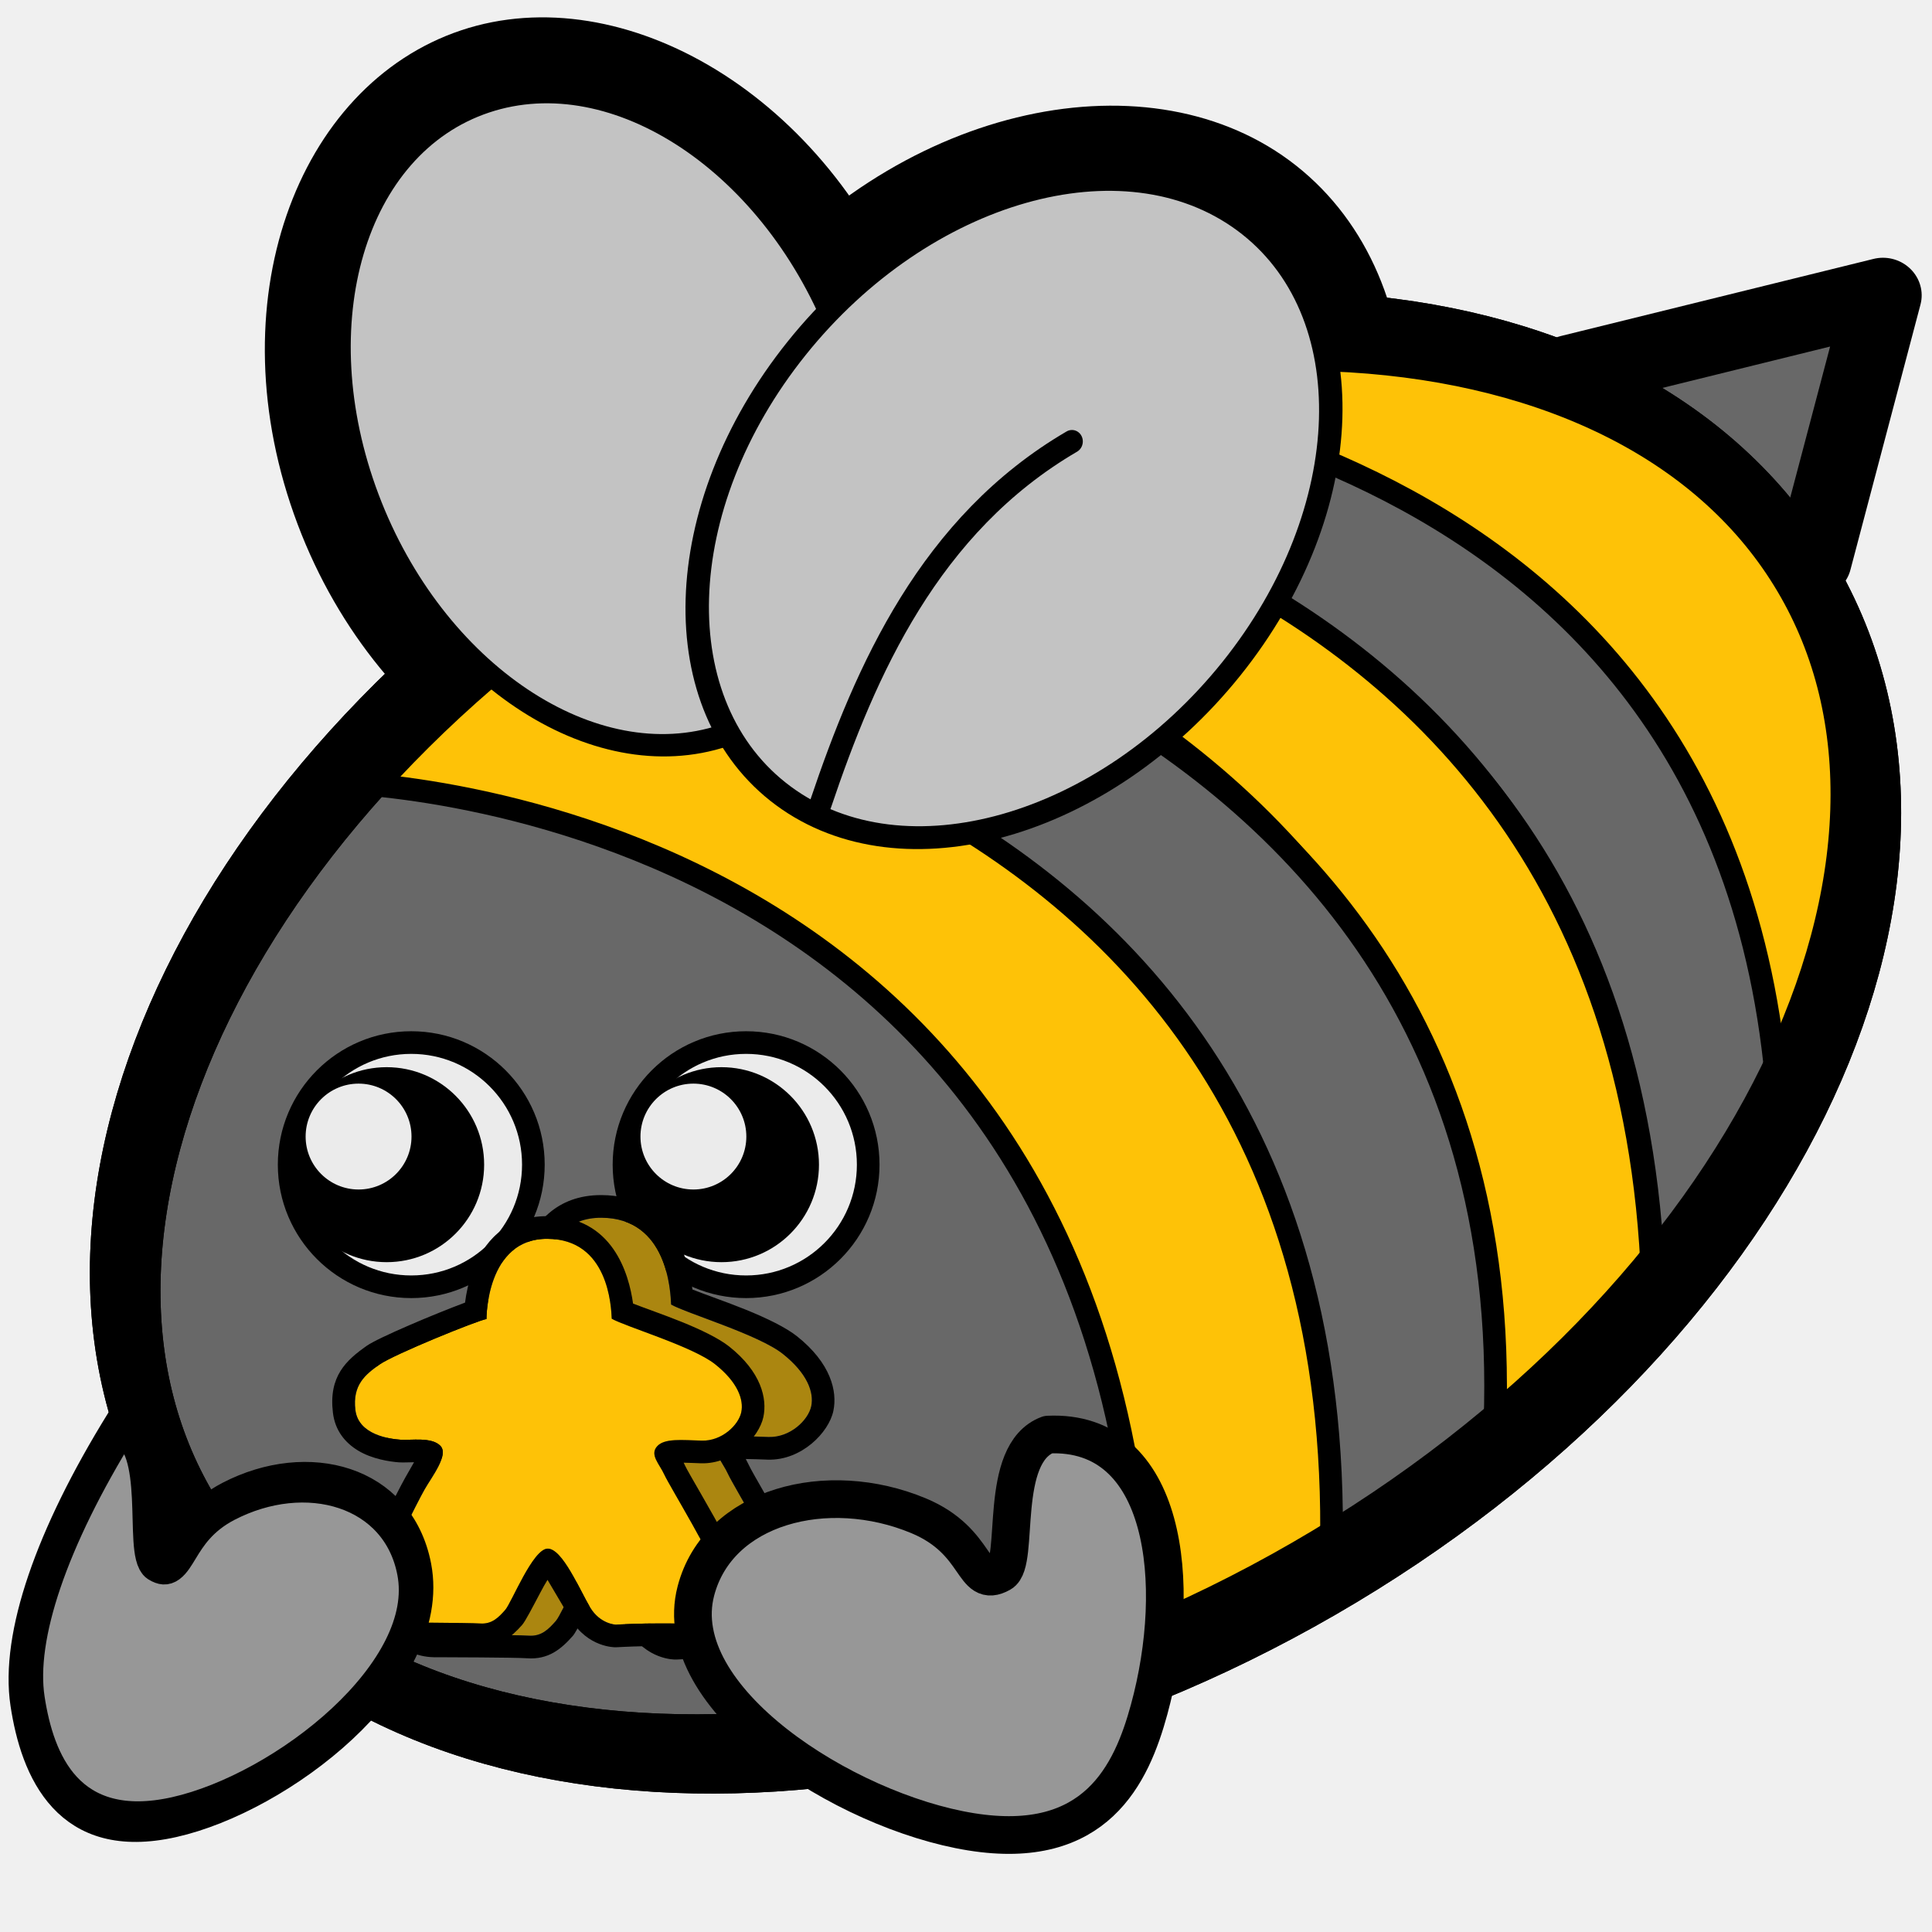
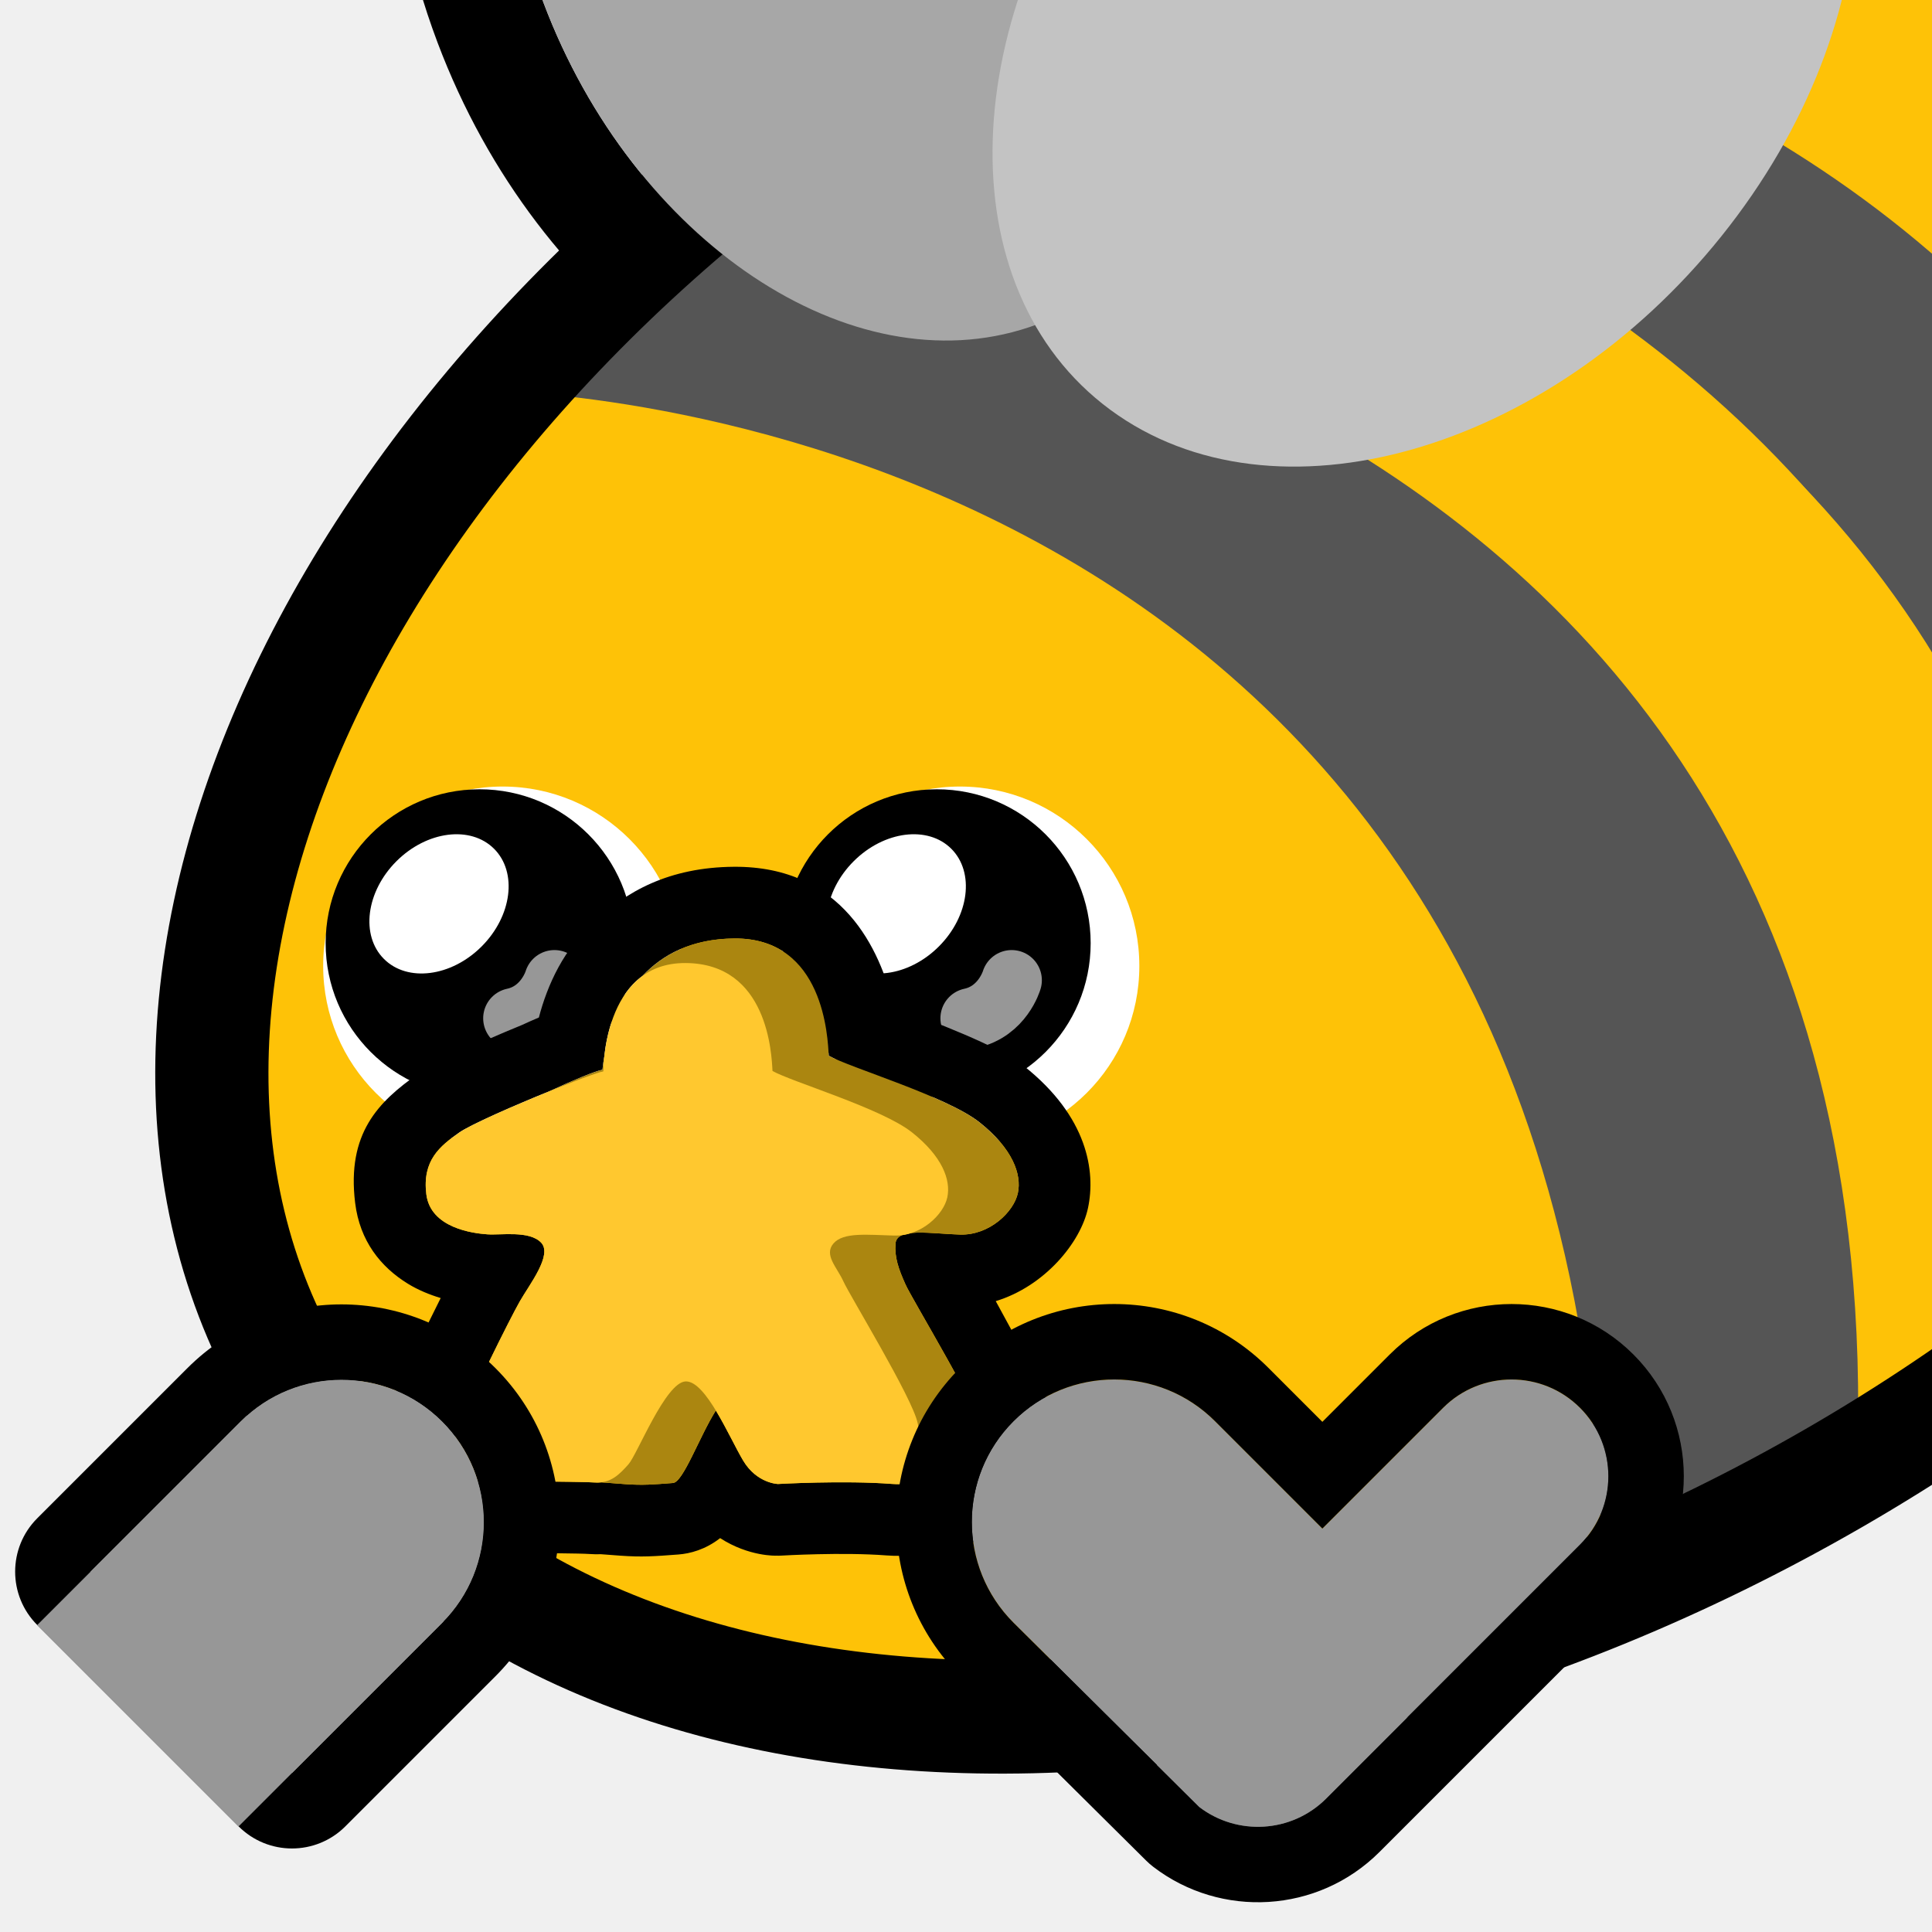
<svg xmlns="http://www.w3.org/2000/svg" width="100%" height="100%" viewBox="0 0 256 256" version="1.1" xml:space="preserve" style="fill-rule:evenodd;clip-rule:evenodd;stroke-linecap:round;stroke-linejoin:round;stroke-miterlimit:1.5;">
-   <g transform="matrix(1,0,0,1,-1967,-1124)">
-     <g id="blobbee_meeple" transform="matrix(1,0,0,1,1967,1124.7)">
-       <rect x="0" y="0" width="256" height="256" style="fill:none;" />
-       <g id="Sting" transform="matrix(0.78314,0.139967,-0.135634,0.7589,67.2303,-21.11)">
-         <path d="M189.771,56.854L238.765,34.355L235.05,81.388" style="fill:rgb(104,104,104);stroke:black;stroke-width:12.77px;" />
+   <rect id="blobbee_meeple" x="-0" y="0" width="256" height="256" style="fill:none;" />
+   <clipPath id="_clip1">
+     <rect x="-0" y="0" width="256" height="256" />
+   </clipPath>
+   <g clip-path="url(#_clip1)">
+     <path id="Wings-outline" d="M130.856,59.756C103.019,62.47 71.403,41.235 57.982,5.65C42.637,-35.039 58.037,-75.299 88.386,-85.447C112.041,-93.356 140.798,-81.45 159.283,-56.218C186.131,-74.864 218.386,-77.209 239.378,-61.728C266.807,-41.5 268.887,4.414 239.797,40.686C211.162,76.39 165.207,86.274 138.208,66.364C135.509,64.373 133.058,62.162 130.856,59.756ZM137.155,43.08C139.645,47.429 142.961,51.231 147.111,54.291C168.802,70.288 205.09,59.987 228.095,31.302C251.1,2.617 252.167,-33.659 230.475,-49.656C210.553,-64.348 178.317,-56.856 155.368,-33.312C142.407,-61.872 115.433,-78.674 93.143,-71.221C69.559,-63.336 60.093,-31.263 72.017,0.357C83.942,31.976 112.771,51.244 136.356,43.359C136.624,43.269 136.89,43.176 137.155,43.08Z" />
+     <path id="Body" d="M127.902,1.921C208.729,-44.745 300.137,-39.183 331.897,14.333C363.657,67.85 323.82,149.185 242.993,195.851C162.165,242.517 70.758,236.955 38.998,183.439C7.237,129.922 47.074,48.587 127.902,1.921Z" style="fill:rgb(254,194,7);" />
+     <g id="Stripes">
+       <path d="M188.793,-16.095C187.039,-14.699 315.054,-20.58 327.076,109.803C391.095,-61.796 189.429,-29.021 188.793,-16.095Z" style="fill:rgb(85,85,85);" />
+       <path d="M327.076,111.159C319.401,-14.647 191.893,-17.614 192.59,-21.35L145.073,-3.751C145.073,-3.751 299.034,-6.142 304.518,142.104L323.15,113.42" style="fill:rgb(254,194,7);" />
+       <path d="M275.897,172.628L304.252,142.104C298.868,-6.332 141.84,-8.914 141.842,-8.859L116.671,5.99C116.437,6.032 279.066,19.108 275.897,172.628Z" style="fill:rgb(85,85,85);" />
+       <path d="M118.8,6.104L91.65,27.286C91.65,27.286 247.73,42.825 246.071,194.336L275.383,174.688C286.256,24.404 117.148,7.374 114.749,9.264" style="fill:rgb(254,194,7);" />
+       <path d="M85.819,30.174L65.463,51.814C65.463,51.814 209.143,53.111 212.42,209.36L246.071,194.336C251.812,38.125 90.484,31.835 85.819,30.174Z" style="fill:rgb(85,85,85);" />
+     </g>
+     <path id="Body-outline" d="M127.902,1.921C208.729,-44.745 300.137,-39.183 331.897,14.333C363.657,67.85 323.82,149.185 242.993,195.851C162.165,242.517 70.758,236.955 38.998,183.439C7.237,129.922 47.074,48.587 127.902,1.921Z" style="fill:none;stroke:black;stroke-width:15px;" />
+     <g id="Wings">
+       <path id="Back-wing" d="M93.143,-71.221C116.727,-79.107 145.556,-59.838 157.481,-28.219C169.406,3.4 159.94,35.473 136.356,43.359C112.771,51.244 83.942,31.976 72.017,0.357C60.093,-31.263 69.559,-63.336 93.143,-71.221Z" style="fill:rgb(167,167,167);" />
+       <path id="Front-wing" d="M230.475,-49.656C252.167,-33.659 251.1,2.617 228.095,31.302C205.09,59.987 168.802,70.288 147.111,54.291C125.419,38.295 126.486,2.019 149.491,-26.666C172.496,-55.351 208.784,-65.652 230.475,-49.656Z" style="fill:rgb(195,195,195);" />
+     </g>
+     <g id="Eyes">
+       <g id="Right-eye">
+         <circle id="Eye-white" cx="127.189" cy="128" r="23.779" style="fill:white;" />
+         <circle id="Pupil" cx="124.127" cy="124.976" r="20.392" />
+         <path id="Eye-reflection-top" d="M113.113,114.122C117.141,110.094 122.94,109.354 126.055,112.469C129.171,115.585 128.43,121.384 124.403,125.412C120.375,129.44 114.576,130.18 111.46,127.065C108.344,123.949 109.085,118.15 113.113,114.122Z" style="fill:white;" />
+         <path id="Eye-reflection-bottom" d="M134.052,129.888C134.052,129.888 132.852,134.024 128.61,134.929" style="fill:none;stroke:rgb(151,151,151);stroke-width:8px;" />
      </g>
-       <g id="Body" transform="matrix(0.994109,-0.573949,0.761422,1.28301,-120.17,92.6047)">
-         <ellipse cx="168.926" cy="110.515" rx="107.942" ry="55.376" style="fill:rgb(104,104,104);stroke:black;stroke-width:7.47px;" />
-       </g>
-       <g id="Wings-outline" transform="matrix(0.959562,0.127262,-0.127262,0.959562,7.56883,-6.44254)">
-         <g transform="matrix(1.17688,-0.575088,0.651434,1.21399,-55.8934,35.953)">
-           <path d="M87.433,14.046C105.289,14.046 121.064,31.835 121.064,54.906C121.064,78.317 104.954,96.336 86.833,96.336C68.977,96.336 53.202,78.546 53.202,55.475C53.202,32.064 69.312,14.046 87.433,14.046ZM87.133,21.55C72.762,21.55 61.095,36.624 61.095,55.191C61.095,73.758 72.762,88.832 87.133,88.832C101.504,88.832 113.171,73.758 113.171,55.191C113.171,36.624 101.504,21.55 87.133,21.55Z" />
-         </g>
-         <g transform="matrix(1.24343,0.685066,-0.776012,1.28263,74.2693,-72.8119)">
-           <path d="M86.838,14.653C104.667,14.653 120.454,32.436 120.454,55.47C120.454,78.17 104.998,95.729 87.428,95.729C69.599,95.729 53.812,77.946 53.812,54.911C53.812,32.211 69.268,14.653 86.838,14.653ZM87.133,21.55C72.762,21.55 61.095,36.624 61.095,55.191C61.095,73.758 72.762,88.832 87.133,88.832C101.504,88.832 113.171,73.758 113.171,55.191C113.171,36.624 101.504,21.55 87.133,21.55Z" />
-         </g>
-       </g>
-       <g id="Stripes" transform="matrix(1,0,0,1,4.4273,10.012)">
-         <g transform="matrix(1,-7.43708e-18,-7.43708e-18,1,92.3462,-63.8411)">
-           <path d="M37.588,107.021C36.302,108.044 130.102,103.736 138.911,199.269C185.818,73.536 38.054,97.55 37.588,107.021Z" style="fill:rgb(254,194,7);stroke:black;stroke-width:3px;" />
-         </g>
-         <g transform="matrix(1,-7.43708e-18,-7.43708e-18,1,73.4912,-52.6421)">
-           <path d="M157.766,189.064C152.141,96.884 58.714,94.709 59.225,91.972L24.408,104.867C24.408,104.867 137.219,103.115 141.236,211.738L154.889,190.72" style="fill:rgb(104,104,104);stroke:black;stroke-width:3px;" />
-         </g>
-         <g transform="matrix(1,-7.43708e-18,-7.43708e-18,1,55.5726,-39.8214)">
-           <path d="M138.184,221.282L158.96,198.917C155.015,90.156 39.958,88.264 39.959,88.304L21.516,99.184C21.345,99.215 140.506,108.796 138.184,221.282Z" style="fill:rgb(254,194,7);stroke:black;stroke-width:3px;" />
-         </g>
-         <g transform="matrix(1,-7.43708e-18,-7.43708e-18,1,25.9786,-19.0024)">
-           <path d="M52.67,78.448L32.777,93.969C32.777,93.969 147.14,105.355 145.924,216.369L167.401,201.973C175.368,91.857 51.46,79.379 49.702,80.764" style="fill:rgb(104,104,104);stroke:black;stroke-width:3px;" />
-         </g>
-         <g transform="matrix(1,-7.43708e-18,-7.43708e-18,1,-0.424026,-0.546032)">
-           <path d="M54.907,77.629L39.992,93.485C39.992,93.485 145.269,94.435 147.67,208.921L172.327,197.913C176.533,83.454 58.325,78.845 54.907,77.629Z" style="fill:rgb(254,194,7);stroke:black;stroke-width:3px;" />
-         </g>
-       </g>
-       <g id="Eyes" transform="matrix(0.856324,0.124954,-0.124954,0.856324,31.2483,6.45261)">
-         <g id="Face">
-           <g id="Eyes1">
-             <g id="Right-eye">
-               <g id="Right-eye1" transform="matrix(1.14344,-0.166848,0.166848,1.14344,-157.44,-795.193)">
-                 <circle cx="103.071" cy="847.784" r="16.18" style="fill:rgb(235,235,235);stroke:black;stroke-width:3px;" />
-               </g>
-               <g id="Right-pupil" transform="matrix(1.67877,-0.244964,0.244964,1.67877,-282.572,-1240.44)">
-                 <circle cx="103.071" cy="847.784" r="8.799" />
-               </g>
-               <g id="Right-eye2" transform="matrix(0.495712,-0.0723336,0.0723336,0.495712,-19.155,-258.894)">
-                 <circle cx="103.071" cy="847.784" r="16.18" style="fill:rgb(235,235,235);" />
-               </g>
-             </g>
-             <g id="Left-eye" transform="matrix(1,7.37496e-18,-2.21882e-17,1,-50.731,7.40259)">
-               <g id="Right-eye3" transform="matrix(1.14344,-0.166848,0.166848,1.14344,-157.44,-795.193)">
-                 <circle cx="103.071" cy="847.784" r="16.18" style="fill:rgb(235,235,235);stroke:black;stroke-width:3px;" />
-               </g>
-               <g id="Right-pupil1" transform="matrix(1.67877,-0.244964,0.244964,1.67877,-282.572,-1240.44)">
-                 <circle cx="103.071" cy="847.784" r="8.799" />
-               </g>
-               <g id="Right-eye4" transform="matrix(0.495712,-0.0723336,0.0723336,0.495712,-19.155,-258.894)">
-                 <circle cx="103.071" cy="847.784" r="16.18" style="fill:rgb(235,235,235);" />
-               </g>
-             </g>
-           </g>
-         </g>
-       </g>
-       <g id="Body-outline" transform="matrix(0.994109,-0.573949,0.761422,1.28301,-120.17,92.6047)">
-         <ellipse cx="168.926" cy="110.515" rx="107.942" ry="55.376" style="fill:none;stroke:black;stroke-width:7.47px;" />
-       </g>
-       <g id="Wings" transform="matrix(0.959562,0.127262,-0.127262,0.959562,7.56883,-6.44254)">
-         <g id="Back-wing" transform="matrix(1.17688,-0.575088,0.651434,1.21399,-55.8934,35.953)">
-           <ellipse cx="87.133" cy="55.191" rx="26.038" ry="33.641" style="fill:rgb(195,195,195);stroke:black;stroke-width:2.26px;" />
-         </g>
-         <g id="Front-wing" transform="matrix(0.946806,0,0,0.999012,5.86837,0.313874)">
-           <g id="Front-wing-main" transform="matrix(1.31328,0.685743,-0.81961,1.2839,72.2439,-73.1981)">
-             <ellipse cx="87.133" cy="55.191" rx="26.038" ry="33.641" style="fill:rgb(195,195,195);stroke:black;stroke-width:2.17px;" />
-           </g>
-           <path id="Front-wing-line" d="M119.334,101.013C123.249,82.03 129.669,61.104 148.451,47.276" style="fill:none;stroke:black;stroke-width:3.18px;" />
-         </g>
-       </g>
-       <g transform="matrix(0.722147,0,0,0.725188,-1409.58,-844.242)">
-         <path d="M2050.2,1401.63C2050.2,1401.63 2050.1,1385.66 2062.27,1385.71C2074.44,1385.75 2074.95,1399.17 2075.07,1401.57C2077.85,1403.16 2091.1,1407.05 2095.57,1410.59C2100.04,1414.13 2101.32,1417.6 2100.78,1420.15C2100.23,1422.7 2096.92,1425.88 2092.96,1425.77C2089.01,1425.67 2085.49,1425.25 2084.04,1426.94C2082.59,1428.62 2084.56,1430.43 2085.51,1432.53C2086.45,1434.62 2095.65,1449.64 2096.41,1453.33C2097.17,1457.02 2099.71,1462.83 2092.63,1462.29C2085.55,1461.74 2075.88,1462.3 2075.88,1462.3C2075.88,1462.3 2072.77,1462.22 2070.76,1458.85C2068.75,1455.48 2065.27,1447.12 2062.32,1447.21C2059.36,1447.31 2055.2,1457.93 2053.91,1459.39C2052.62,1460.85 2051.3,1462.24 2048.93,1462.07C2046.55,1461.91 2032.19,1461.88 2032.19,1461.88C2032.19,1461.88 2025.61,1462.41 2028.03,1456.21C2030.45,1450.01 2036.49,1437.96 2037.92,1435.46C2039.34,1432.95 2042.79,1428.6 2041.05,1426.8C2039.31,1425 2035.22,1425.74 2033.13,1425.59C2031.05,1425.44 2024.79,1424.67 2024.18,1419.69C2023.57,1414.71 2026.18,1412.62 2029.02,1410.63C2031.85,1408.65 2048.34,1401.94 2050.2,1401.63Z" style="fill:rgb(171,134,16);" />
-         <path d="M2088.77,1429.79C2088.97,1430.16 2089.16,1430.53 2089.3,1430.83C2089.95,1432.28 2094.6,1439.97 2097.59,1445.7C2099.12,1448.64 2100.21,1451.19 2100.48,1452.5C2100.92,1454.63 2101.75,1457.38 2101.62,1459.54C2101.5,1461.34 2100.89,1462.89 2099.76,1464.1C2098.46,1465.5 2096.25,1466.71 2092.31,1466.41C2085.46,1465.88 2076.12,1466.43 2076.12,1466.43C2076.04,1466.43 2075.96,1466.43 2075.88,1466.43C2075.84,1466.43 2075.81,1466.43 2075.78,1466.43C2075.78,1466.43 2070.51,1466.53 2067.19,1460.97C2066.01,1458.99 2064.33,1455.26 2062.54,1452.61C2062.52,1452.59 2062.51,1452.56 2062.49,1452.54C2062.31,1452.78 2062.14,1453.04 2062,1453.27C2059.89,1456.74 2057.86,1461.19 2057.02,1462.13C2054.89,1464.53 2052.55,1466.48 2048.64,1466.2C2046.41,1466.04 2033.48,1466.02 2032.3,1466.01C2031.73,1466.04 2030.2,1466.04 2028.66,1465.58C2026.91,1465.06 2025.23,1463.96 2024.24,1462.19C2023.34,1460.59 2022.79,1458.22 2024.16,1454.71C2026.64,1448.35 2032.84,1435.99 2034.3,1433.42C2034.78,1432.58 2035.71,1430.95 2036.41,1429.7C2036.39,1429.7 2036.36,1429.7 2036.34,1429.7C2035.02,1429.71 2033.75,1429.78 2032.84,1429.72C2031.19,1429.6 2027.61,1429.12 2024.81,1427.39C2022.38,1425.9 2020.47,1423.6 2020.06,1420.19C2019.19,1413.15 2022.62,1410.06 2026.62,1407.25C2029.01,1405.58 2040.42,1400.8 2046.26,1398.63C2046.47,1396.87 2046.91,1394.54 2047.78,1392.21C2049.81,1386.79 2054.02,1381.54 2062.28,1381.57C2075.23,1381.62 2078.25,1393.18 2078.99,1398.82C2081.36,1399.76 2085.18,1401.06 2088.78,1402.51C2092.57,1404.04 2096.14,1405.76 2098.15,1407.35C2104.4,1412.29 2105.6,1417.45 2104.84,1421.01C2104,1424.97 2098.98,1430.07 2092.85,1429.91C2091.4,1429.87 2090.01,1429.79 2088.77,1429.79ZM2050.2,1401.63C2048.34,1401.94 2031.85,1408.65 2029.02,1410.63C2026.18,1412.62 2023.57,1414.71 2024.18,1419.69C2024.79,1424.67 2031.05,1425.44 2033.13,1425.59C2035.22,1425.74 2039.31,1425 2041.05,1426.8C2042.79,1428.6 2039.34,1432.95 2037.92,1435.46C2036.49,1437.96 2030.45,1450.01 2028.03,1456.21C2025.61,1462.41 2032.19,1461.88 2032.19,1461.88C2032.19,1461.88 2046.55,1461.91 2048.93,1462.07C2051.3,1462.24 2052.62,1460.85 2053.91,1459.39C2055.2,1457.93 2059.36,1447.31 2062.32,1447.21C2065.27,1447.12 2068.75,1455.48 2070.76,1458.85C2072.77,1462.22 2075.88,1462.3 2075.88,1462.3C2075.88,1462.3 2085.55,1461.74 2092.63,1462.29C2099.71,1462.83 2097.17,1457.02 2096.41,1453.33C2095.65,1449.64 2086.45,1434.62 2085.51,1432.53C2084.56,1430.43 2082.59,1428.62 2084.04,1426.94C2085.49,1425.25 2089.01,1425.67 2092.96,1425.77C2096.92,1425.88 2100.23,1422.7 2100.78,1420.15C2101.32,1417.6 2100.04,1414.13 2095.57,1410.59C2091.1,1407.05 2077.85,1403.16 2075.07,1401.57C2074.95,1399.17 2074.44,1385.75 2062.27,1385.71C2050.1,1385.66 2050.2,1401.63 2050.2,1401.63Z" />
-       </g>
-       <g transform="matrix(0.667476,0,0,0.667476,-1304,-761.477)">
-         <path d="M2050.2,1401.63C2050.2,1401.63 2050.1,1385.66 2062.27,1385.71C2074.44,1385.75 2074.95,1399.17 2075.07,1401.57C2077.85,1403.16 2091.1,1407.05 2095.57,1410.59C2100.04,1414.13 2101.32,1417.6 2100.78,1420.15C2100.23,1422.7 2096.92,1425.88 2092.96,1425.77C2089.01,1425.67 2085.49,1425.25 2084.04,1426.94C2082.59,1428.62 2084.56,1430.43 2085.51,1432.53C2086.45,1434.62 2095.65,1449.64 2096.41,1453.33C2097.17,1457.02 2099.71,1462.83 2092.63,1462.29C2085.55,1461.74 2075.88,1462.3 2075.88,1462.3C2075.88,1462.3 2072.77,1462.22 2070.76,1458.85C2068.75,1455.48 2065.27,1447.12 2062.32,1447.21C2059.36,1447.31 2055.2,1457.93 2053.91,1459.39C2052.62,1460.85 2051.3,1462.24 2048.93,1462.07C2046.55,1461.91 2032.19,1461.88 2032.19,1461.88C2032.19,1461.88 2025.61,1462.41 2028.03,1456.21C2030.45,1450.01 2036.49,1437.96 2037.92,1435.46C2039.34,1432.95 2042.79,1428.6 2041.05,1426.8C2039.31,1425 2035.22,1425.74 2033.13,1425.59C2031.05,1425.44 2024.79,1424.67 2024.18,1419.69C2023.57,1414.71 2026.18,1412.62 2029.02,1410.63C2031.85,1408.65 2048.34,1401.94 2050.2,1401.63Z" style="fill:rgb(254,194,7);" />
-         <path d="M2089.35,1430.15C2089.44,1430.34 2089.53,1430.52 2089.6,1430.68C2090.26,1432.13 2094.91,1439.8 2097.89,1445.53C2099.44,1448.51 2100.54,1451.1 2100.81,1452.42C2101.26,1454.58 2102.09,1457.37 2101.95,1459.56C2101.84,1461.45 2101.19,1463.08 2100,1464.35C2098.66,1465.8 2096.37,1467.08 2092.28,1466.77C2085.46,1466.24 2076.14,1466.78 2076.14,1466.78C2076.05,1466.79 2075.96,1466.79 2075.88,1466.79C2075.84,1466.79 2075.81,1466.79 2075.77,1466.79C2075.77,1466.79 2070.33,1466.9 2066.9,1461.16C2065.94,1459.55 2063.7,1455.76 2062.32,1453.41C2061.86,1454.15 2061.41,1454.96 2060.99,1455.76C2059.4,1458.75 2057.94,1461.61 2057.27,1462.37C2055.07,1464.85 2052.65,1466.84 2048.61,1466.56C2046.39,1466.4 2033.49,1466.38 2032.29,1466.37C2031.69,1466.39 2030.13,1466.39 2028.57,1465.93C2026.73,1465.38 2024.99,1464.23 2023.94,1462.37C2023.01,1460.71 2022.42,1458.23 2023.85,1454.58C2026.34,1448.2 2032.55,1435.81 2034.01,1433.24C2034.42,1432.51 2035.17,1431.2 2035.82,1430.06C2034.69,1430.08 2033.62,1430.13 2032.81,1430.08C2031.14,1429.96 2027.49,1429.46 2024.64,1427.7C2022.12,1426.15 2020.15,1423.77 2019.72,1420.24C2018.84,1413.02 2022.33,1409.83 2026.43,1406.95C2028.81,1405.29 2040.01,1400.59 2045.95,1398.37C2046.17,1396.61 2046.61,1394.34 2047.46,1392.08C2049.54,1386.54 2053.84,1381.18 2062.29,1381.21C2075.33,1381.26 2078.49,1392.76 2079.3,1398.56C2081.67,1399.49 2085.39,1400.76 2088.9,1402.18C2092.73,1403.72 2096.32,1405.46 2098.36,1407.07C2104.76,1412.13 2105.95,1417.44 2105.17,1421.09C2104.3,1425.16 2099.16,1430.43 2092.84,1430.27C2091.62,1430.23 2090.43,1430.17 2089.35,1430.15ZM2050.2,1401.63C2048.34,1401.94 2031.85,1408.65 2029.02,1410.63C2026.18,1412.62 2023.57,1414.71 2024.18,1419.69C2024.79,1424.67 2031.05,1425.44 2033.13,1425.59C2035.22,1425.74 2039.31,1425 2041.05,1426.8C2042.79,1428.6 2039.34,1432.95 2037.92,1435.46C2036.49,1437.96 2030.45,1450.01 2028.03,1456.21C2025.61,1462.41 2032.19,1461.88 2032.19,1461.88C2032.19,1461.88 2046.55,1461.91 2048.93,1462.07C2051.3,1462.24 2052.62,1460.85 2053.91,1459.39C2055.2,1457.93 2059.36,1447.31 2062.32,1447.21C2065.27,1447.12 2068.75,1455.48 2070.76,1458.85C2072.77,1462.22 2075.88,1462.3 2075.88,1462.3C2075.88,1462.3 2085.55,1461.74 2092.63,1462.29C2099.71,1462.83 2097.17,1457.02 2096.41,1453.33C2095.65,1449.64 2086.45,1434.62 2085.51,1432.53C2084.56,1430.43 2082.59,1428.62 2084.04,1426.94C2085.49,1425.25 2089.01,1425.67 2092.96,1425.77C2096.92,1425.88 2100.23,1422.7 2100.78,1420.15C2101.32,1417.6 2100.04,1414.13 2095.57,1410.59C2091.1,1407.05 2077.85,1403.16 2075.07,1401.57C2074.95,1399.17 2074.44,1385.75 2062.27,1385.71C2050.1,1385.66 2050.2,1401.63 2050.2,1401.63Z" />
-       </g>
-       <g id="Arm" transform="matrix(-1.14415,-0.22984,-0.274023,1.36409,214.2,-49.3053)">
-         <path d="M126.361,195.324C131.632,207.227 133.182,217.035 130.643,222.887C128.104,228.739 123.003,235.183 111.72,230.967C100.281,226.693 85.917,212.804 90.545,203.32C94.217,195.795 104.937,195.209 112.743,200.468C118.04,204.037 116.287,208.38 119.358,207.391C121.378,206.74 121.255,196.139 126.361,195.324Z" style="fill:rgb(151,151,151);stroke:black;stroke-width:3.89px;" />
-       </g>
-       <g id="Arm1" transform="matrix(1.36409,-0.274023,0.274023,1.36409,-87.018,-42.4225)">
-         <path d="M126.361,195.324C137.518,197.031 136.207,211.795 130.643,222.887C127.783,228.589 123.003,235.183 111.72,230.967C100.281,226.693 85.917,212.804 90.545,203.32C94.217,195.795 104.937,195.209 112.743,200.468C118.04,204.037 116.287,208.38 119.358,207.391C121.378,206.74 121.255,196.139 126.361,195.324Z" style="fill:rgb(151,151,151);stroke:black;stroke-width:3.59px;" />
+       <g id="Left-eye">
+         <circle id="Eye-white1" cx="66.602" cy="128" r="23.779" style="fill:white;" />
+         <circle id="Pupil1" cx="63.541" cy="124.976" r="20.392" />
+         <path id="Eye-reflection-top1" d="M52.526,114.122C56.554,110.094 62.354,109.354 65.469,112.469C68.585,115.585 67.844,121.384 63.816,125.412C59.789,129.44 53.989,130.18 50.874,127.065C47.758,123.949 48.499,118.15 52.526,114.122Z" style="fill:white;" />
+         <path id="Eye-reflection-bottom1" d="M73.465,129.888C73.465,129.888 72.266,134.024 68.024,134.929" style="fill:none;stroke:rgb(151,151,151);stroke-width:8px;" />
      </g>
    </g>
+     <g id="Meeple">
+       <path id="Outline" d="M71.404,134.824C72.501,130.609 74.732,125.552 78.775,122.233C82.839,118.149 88.684,114.909 97.262,114.853C111.627,114.758 116.658,125.842 118.404,133.33C123.674,135.407 132.223,138.514 135.706,141.28C144.139,147.979 145.192,155.23 144.167,160.058C143.188,164.667 138.388,170.451 131.942,172.407C135.094,178.142 139.391,186.064 139.923,188.659C140.705,192.473 139.837,195.913 137.597,198.865C135.333,201.848 130.542,204.7 124.039,205.343C122.33,205.958 120.182,206.31 117.453,206.1C111.607,205.65 103.628,206.121 103.628,206.121C103.371,206.136 103.114,206.14 102.857,206.134C102.857,206.134 99.245,206.283 95.423,203.809C93.452,205.345 91.419,205.862 89.893,205.978C86.608,206.228 85.052,206.337 82.221,206.136C81.734,206.102 80.798,206.031 79.627,205.941C79.144,205.958 78.644,205.95 78.126,205.914C76.862,205.824 71.637,205.793 67.866,205.775C65.74,206.291 63.547,206.356 61.93,205.963C61.165,205.777 60.443,205.524 59.768,205.204L59.763,205.202C57.492,204.621 54.86,203.507 53.054,201.503C50.719,198.91 48.357,194.753 51.111,187.698C52.739,183.527 56.071,176.605 58.394,171.998C56.934,171.556 55.415,170.942 54.047,170.1C50.441,167.881 47.678,164.441 47.059,159.392C45.929,150.169 50.145,145.975 55.391,142.296C57.107,141.093 63.551,138.103 69.094,135.846C69.876,135.486 70.652,135.144 71.404,134.824ZM63.559,196.267C64.002,197.117 65.373,196.743 66.462,196.269C70.387,196.286 77.282,196.33 78.795,196.437C79.106,196.459 79.398,196.451 79.671,196.418C81.139,196.53 82.325,196.62 82.892,196.66C85.21,196.824 86.483,196.71 89.172,196.505C90.535,196.402 92.683,190.339 94.853,186.9C96.247,189.198 97.535,191.965 98.471,193.533C100.285,196.57 103.083,196.637 103.083,196.637C103.083,196.637 111.797,196.136 118.182,196.628C119.848,196.756 120.923,196.493 121.59,195.977C127.276,195.881 131.27,193.75 130.617,190.568C129.876,186.957 120.907,172.254 119.984,170.198C119.062,168.143 118.52,166.617 118.661,164.776C118.702,164.236 119.016,163.885 119.524,163.663C119.953,163.606 120.37,163.508 120.771,163.376C122.492,163.2 124.996,163.526 127.254,163.587C131.11,163.69 134.344,160.581 134.874,158.084C135.404,155.587 134.159,152.184 129.797,148.719C125.435,145.254 112.516,141.44 109.811,139.888C109.688,137.534 109.195,124.274 97.325,124.353C91.606,124.39 87.748,126.536 85.149,129.307C81.389,132.022 80.345,137.313 80.056,140.116C79.876,141.126 79.834,141.748 79.834,141.748C78.94,141.894 75.989,143.119 72.889,144.558C68.067,146.513 62.342,149.025 60.846,150.074C58.294,151.864 55.939,153.749 56.489,158.237C57.039,162.724 62.676,163.422 64.558,163.555C66.439,163.689 70.122,163.025 71.692,164.646C73.262,166.268 70.156,170.192 68.87,172.449C67.585,174.707 62.142,185.564 59.961,191.152C57.988,196.207 62.651,196.296 63.559,196.267Z" />
+       <path id="Shading" d="M79.834,141.748C79.834,141.748 80.998,124.461 97.325,124.353C109.195,124.274 109.688,137.534 109.811,139.888C112.516,141.44 125.435,145.254 129.797,148.719C134.159,152.184 135.404,155.587 134.874,158.084C134.344,160.581 131.11,163.69 127.254,163.587C123.399,163.484 118.826,162.606 118.661,164.776C118.52,166.617 119.062,168.143 119.984,170.198C120.907,172.254 129.876,186.957 130.617,190.568C131.358,194.179 126.116,196.436 119.209,195.902C112.302,195.368 110.377,195.85 110.377,195.85C110.377,195.85 105.469,196.024 102.158,195.926C98.321,195.814 100.252,184.492 97.37,184.582C94.487,184.673 91.069,196.361 89.172,196.505C86.483,196.71 85.21,196.824 82.892,196.66C80.575,196.496 67.93,195.507 67.93,195.507C67.93,195.507 61.581,199.464 63.941,193.392C66.301,187.32 72.189,175.525 73.58,173.072C74.971,170.619 78.331,166.356 76.633,164.594C74.935,162.832 70.95,163.554 68.914,163.409C66.878,163.264 60.779,162.506 60.184,157.63C59.59,152.755 62.137,150.707 64.899,148.762C67.66,146.817 78.013,142.046 79.834,141.748Z" style="fill:rgb(171,134,16);" />
+       <path id="Front" d="M79.945,141.962C79.945,141.962 79.845,127.565 90.817,127.607C101.789,127.649 102.245,139.739 102.358,141.907C104.858,143.335 116.8,146.846 120.831,150.035C124.863,153.224 126.014,156.356 125.524,158.654C125.034,160.953 122.045,163.814 118.481,163.719C114.918,163.624 111.745,163.244 110.438,164.767C109.131,166.289 110.909,167.912 111.762,169.804C112.614,171.696 120.904,185.23 121.589,188.553C122.274,191.877 124.566,197.119 118.182,196.628C111.797,196.136 103.083,196.637 103.083,196.637C103.083,196.637 100.285,196.57 98.471,193.533C96.658,190.495 93.523,182.961 90.859,183.044C88.194,183.127 84.446,192.706 83.282,194.018C82.117,195.33 80.936,196.588 78.795,196.437C76.653,196.286 63.709,196.26 63.709,196.26C63.709,196.26 57.779,196.741 59.961,191.152C62.142,185.564 67.585,174.707 68.87,172.449C70.156,170.192 73.262,166.268 71.692,164.646C70.122,163.025 66.439,163.689 64.558,163.555C62.676,163.422 57.039,162.724 56.489,158.237C55.939,153.749 58.294,151.864 60.846,150.074C63.399,148.284 78.262,142.236 79.945,141.962Z" style="fill:rgb(255,200,47);" />
+     </g>
+     <g id="Left-hand">
+       <path id="Outline1" d="M31.899,188.359L12.007,208.251L38.689,234.932L58.58,215.04C65.943,207.677 65.943,195.722 58.58,188.359C51.217,180.996 39.262,180.996 31.899,188.359Z" style="fill:rgb(151,151,151);" />
+       <path d="M24.828,181.288C36.093,170.022 54.386,170.022 65.651,181.288C76.917,192.553 76.917,210.846 65.651,222.111L45.76,242.003C41.854,245.909 35.523,245.909 31.617,242.003L4.936,215.322C1.031,211.417 1.031,205.085 4.936,201.18L24.828,181.288ZM31.899,188.359L12.007,208.251L38.689,234.932L58.58,215.04C65.943,207.677 65.943,195.722 58.58,188.359C51.217,180.996 39.262,180.996 31.899,188.359Z" />
+       <path id="Fill" d="M31.899,188.359L4.926,215.332L31.607,242.013L58.58,215.04C65.943,207.677 65.943,195.722 58.58,188.359C51.217,180.996 39.262,180.996 31.899,188.359Z" style="fill:rgb(151,151,151);" />
+     </g>
+     <path id="Right-arm" d="M158.906,239.434L134.294,215.013C126.926,207.645 126.926,195.682 134.294,188.314C141.662,180.947 153.625,180.947 160.993,188.314L175.221,202.543L191.221,186.543C196.227,181.537 204.355,181.537 209.361,186.543C214.367,191.549 214.367,199.677 209.361,204.683L175.728,238.316C171.14,242.904 163.922,243.277 158.906,239.434Z" style="fill:rgb(151,151,151);" />
+     <path d="M151.863,246.532L127.251,222.112C127.241,222.103 127.232,222.093 127.223,222.084C115.953,210.814 115.953,192.514 127.223,181.243C138.493,169.973 156.793,169.973 168.064,181.243C168.064,181.243 175.221,188.401 175.221,188.401L184.15,179.472C193.059,170.564 207.524,170.564 216.432,179.472C225.341,188.38 225.341,202.846 216.432,211.754L182.799,245.387C174.623,253.563 161.761,254.22 152.824,247.371C152.486,247.113 152.165,246.832 151.863,246.532ZM158.906,239.434C163.922,243.277 171.14,242.904 175.728,238.316L209.361,204.683C214.367,199.677 214.367,191.549 209.361,186.543C204.355,181.537 196.227,181.537 191.221,186.543L175.221,202.543L160.993,188.314C153.625,180.947 141.662,180.947 134.294,188.314C126.926,195.682 126.926,207.645 134.294,215.013L158.906,239.434Z" />
  </g>
</svg>
